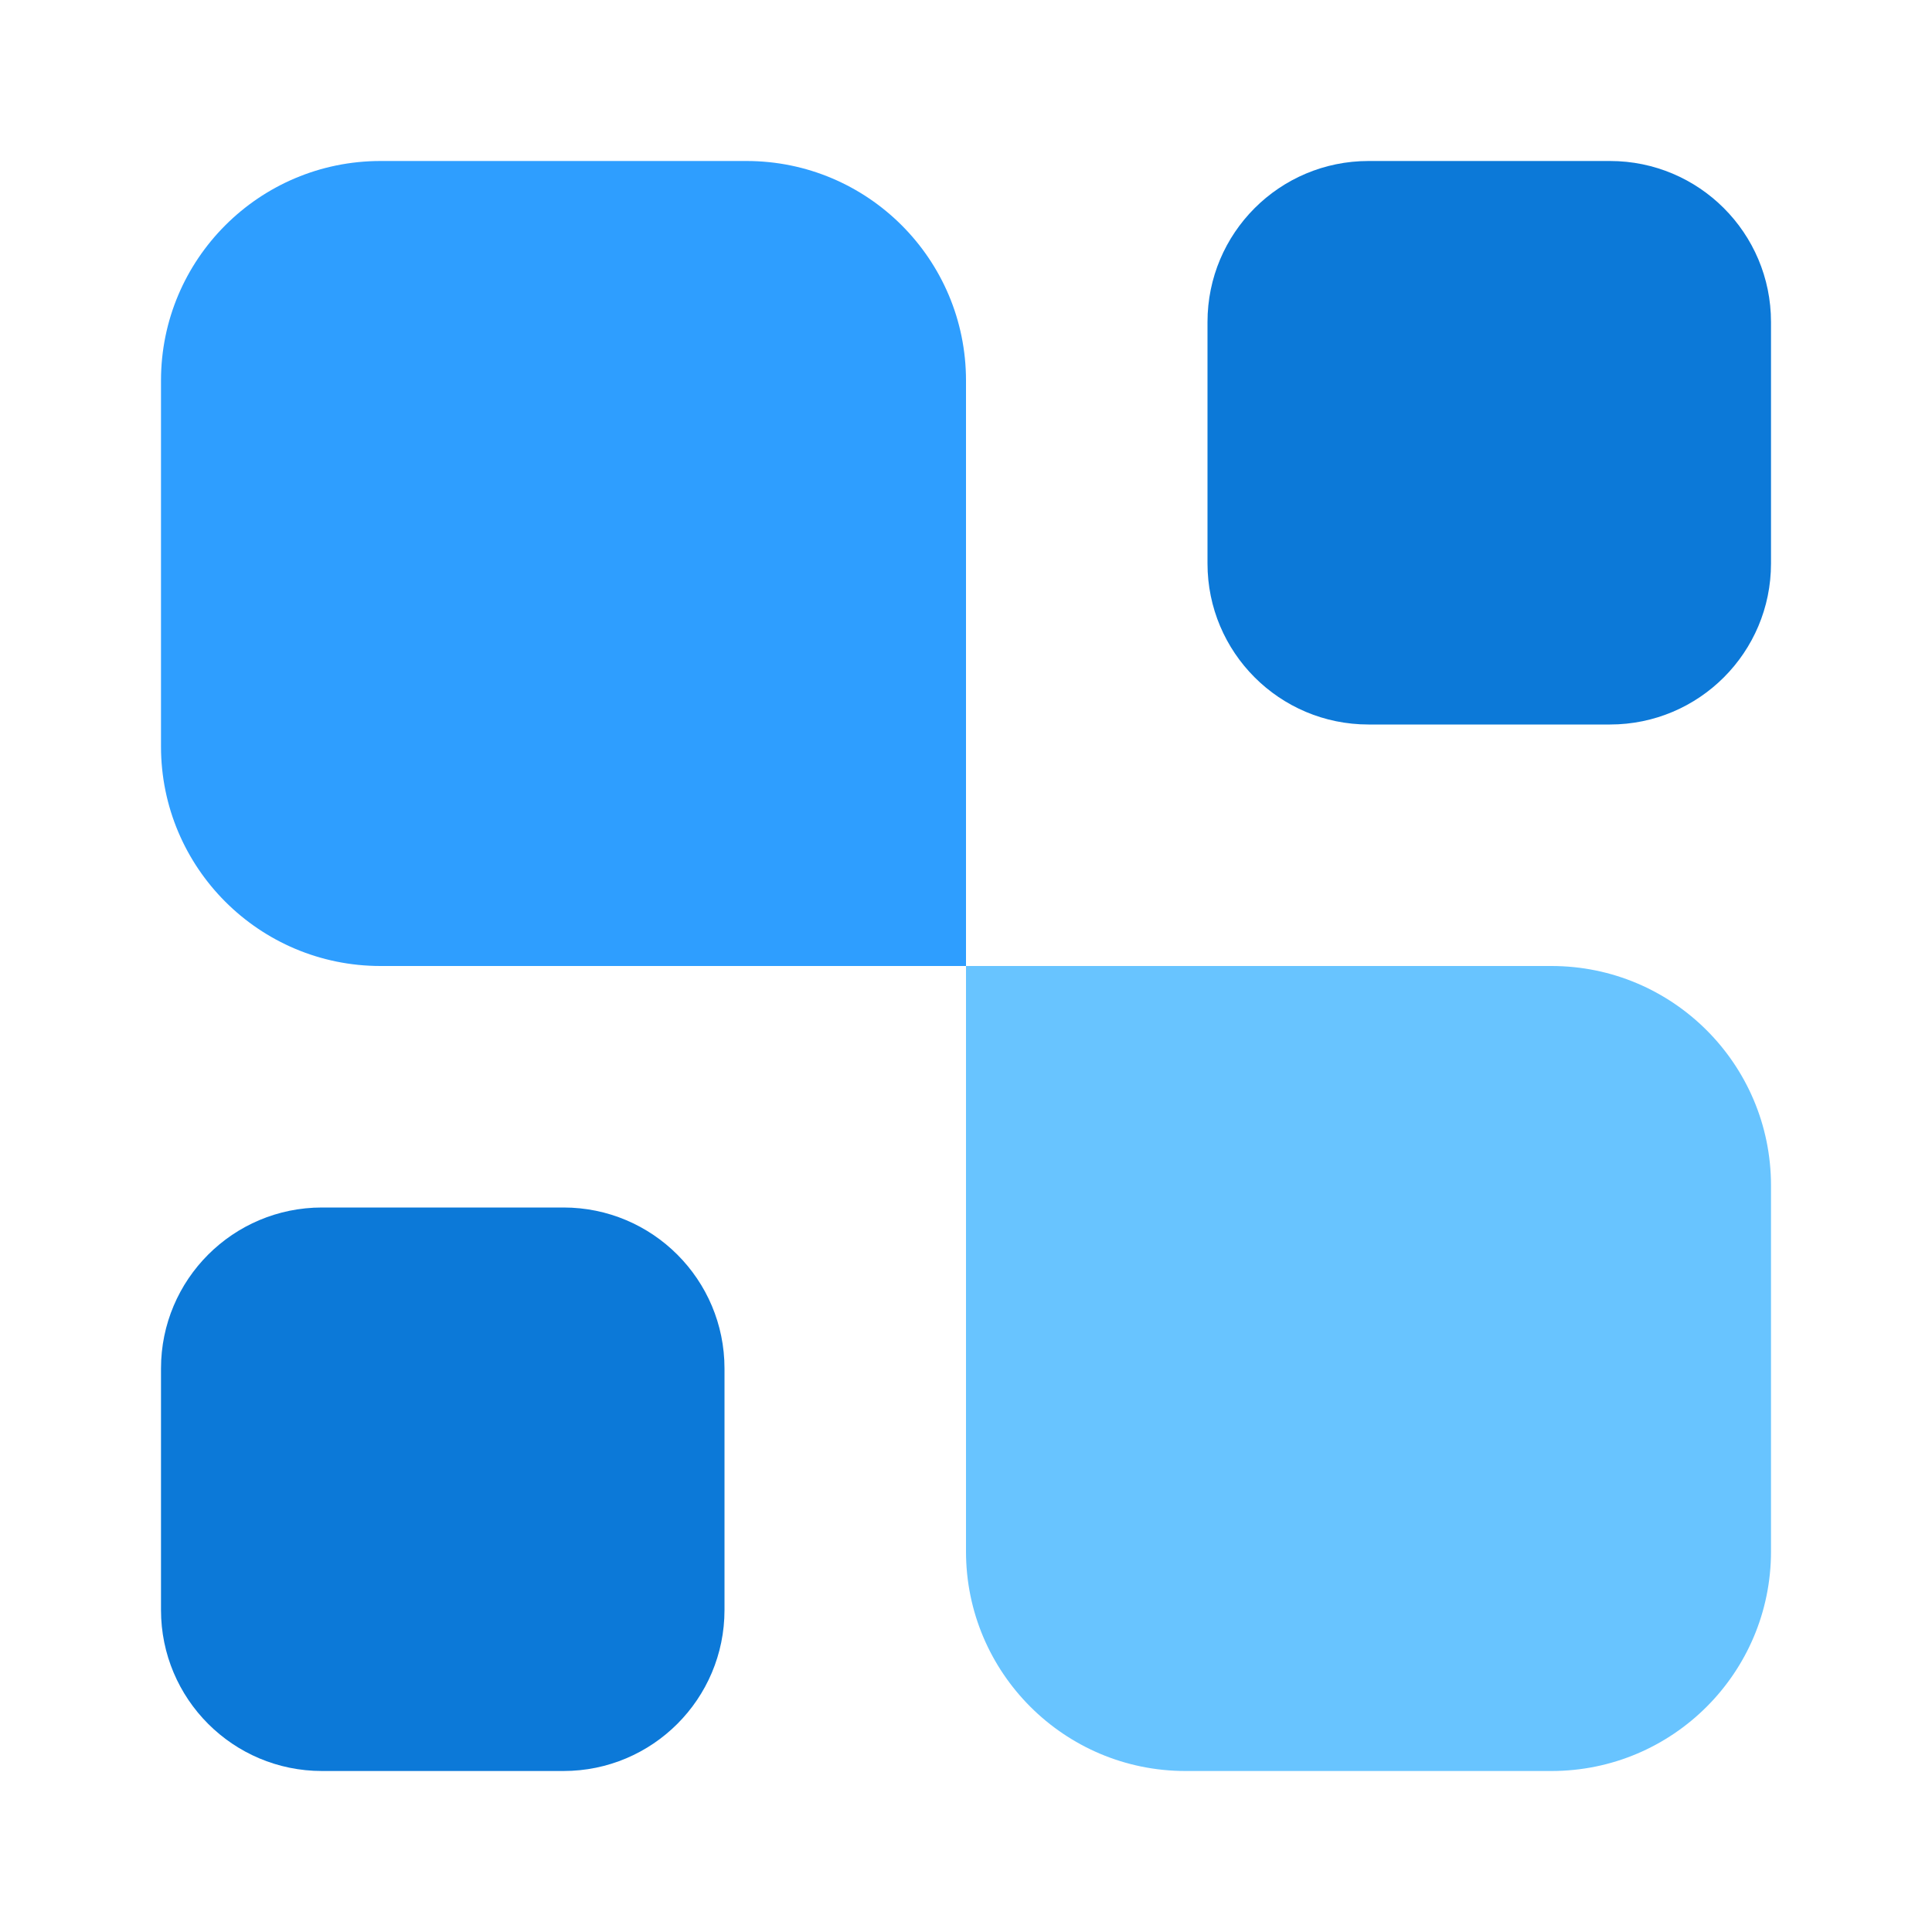
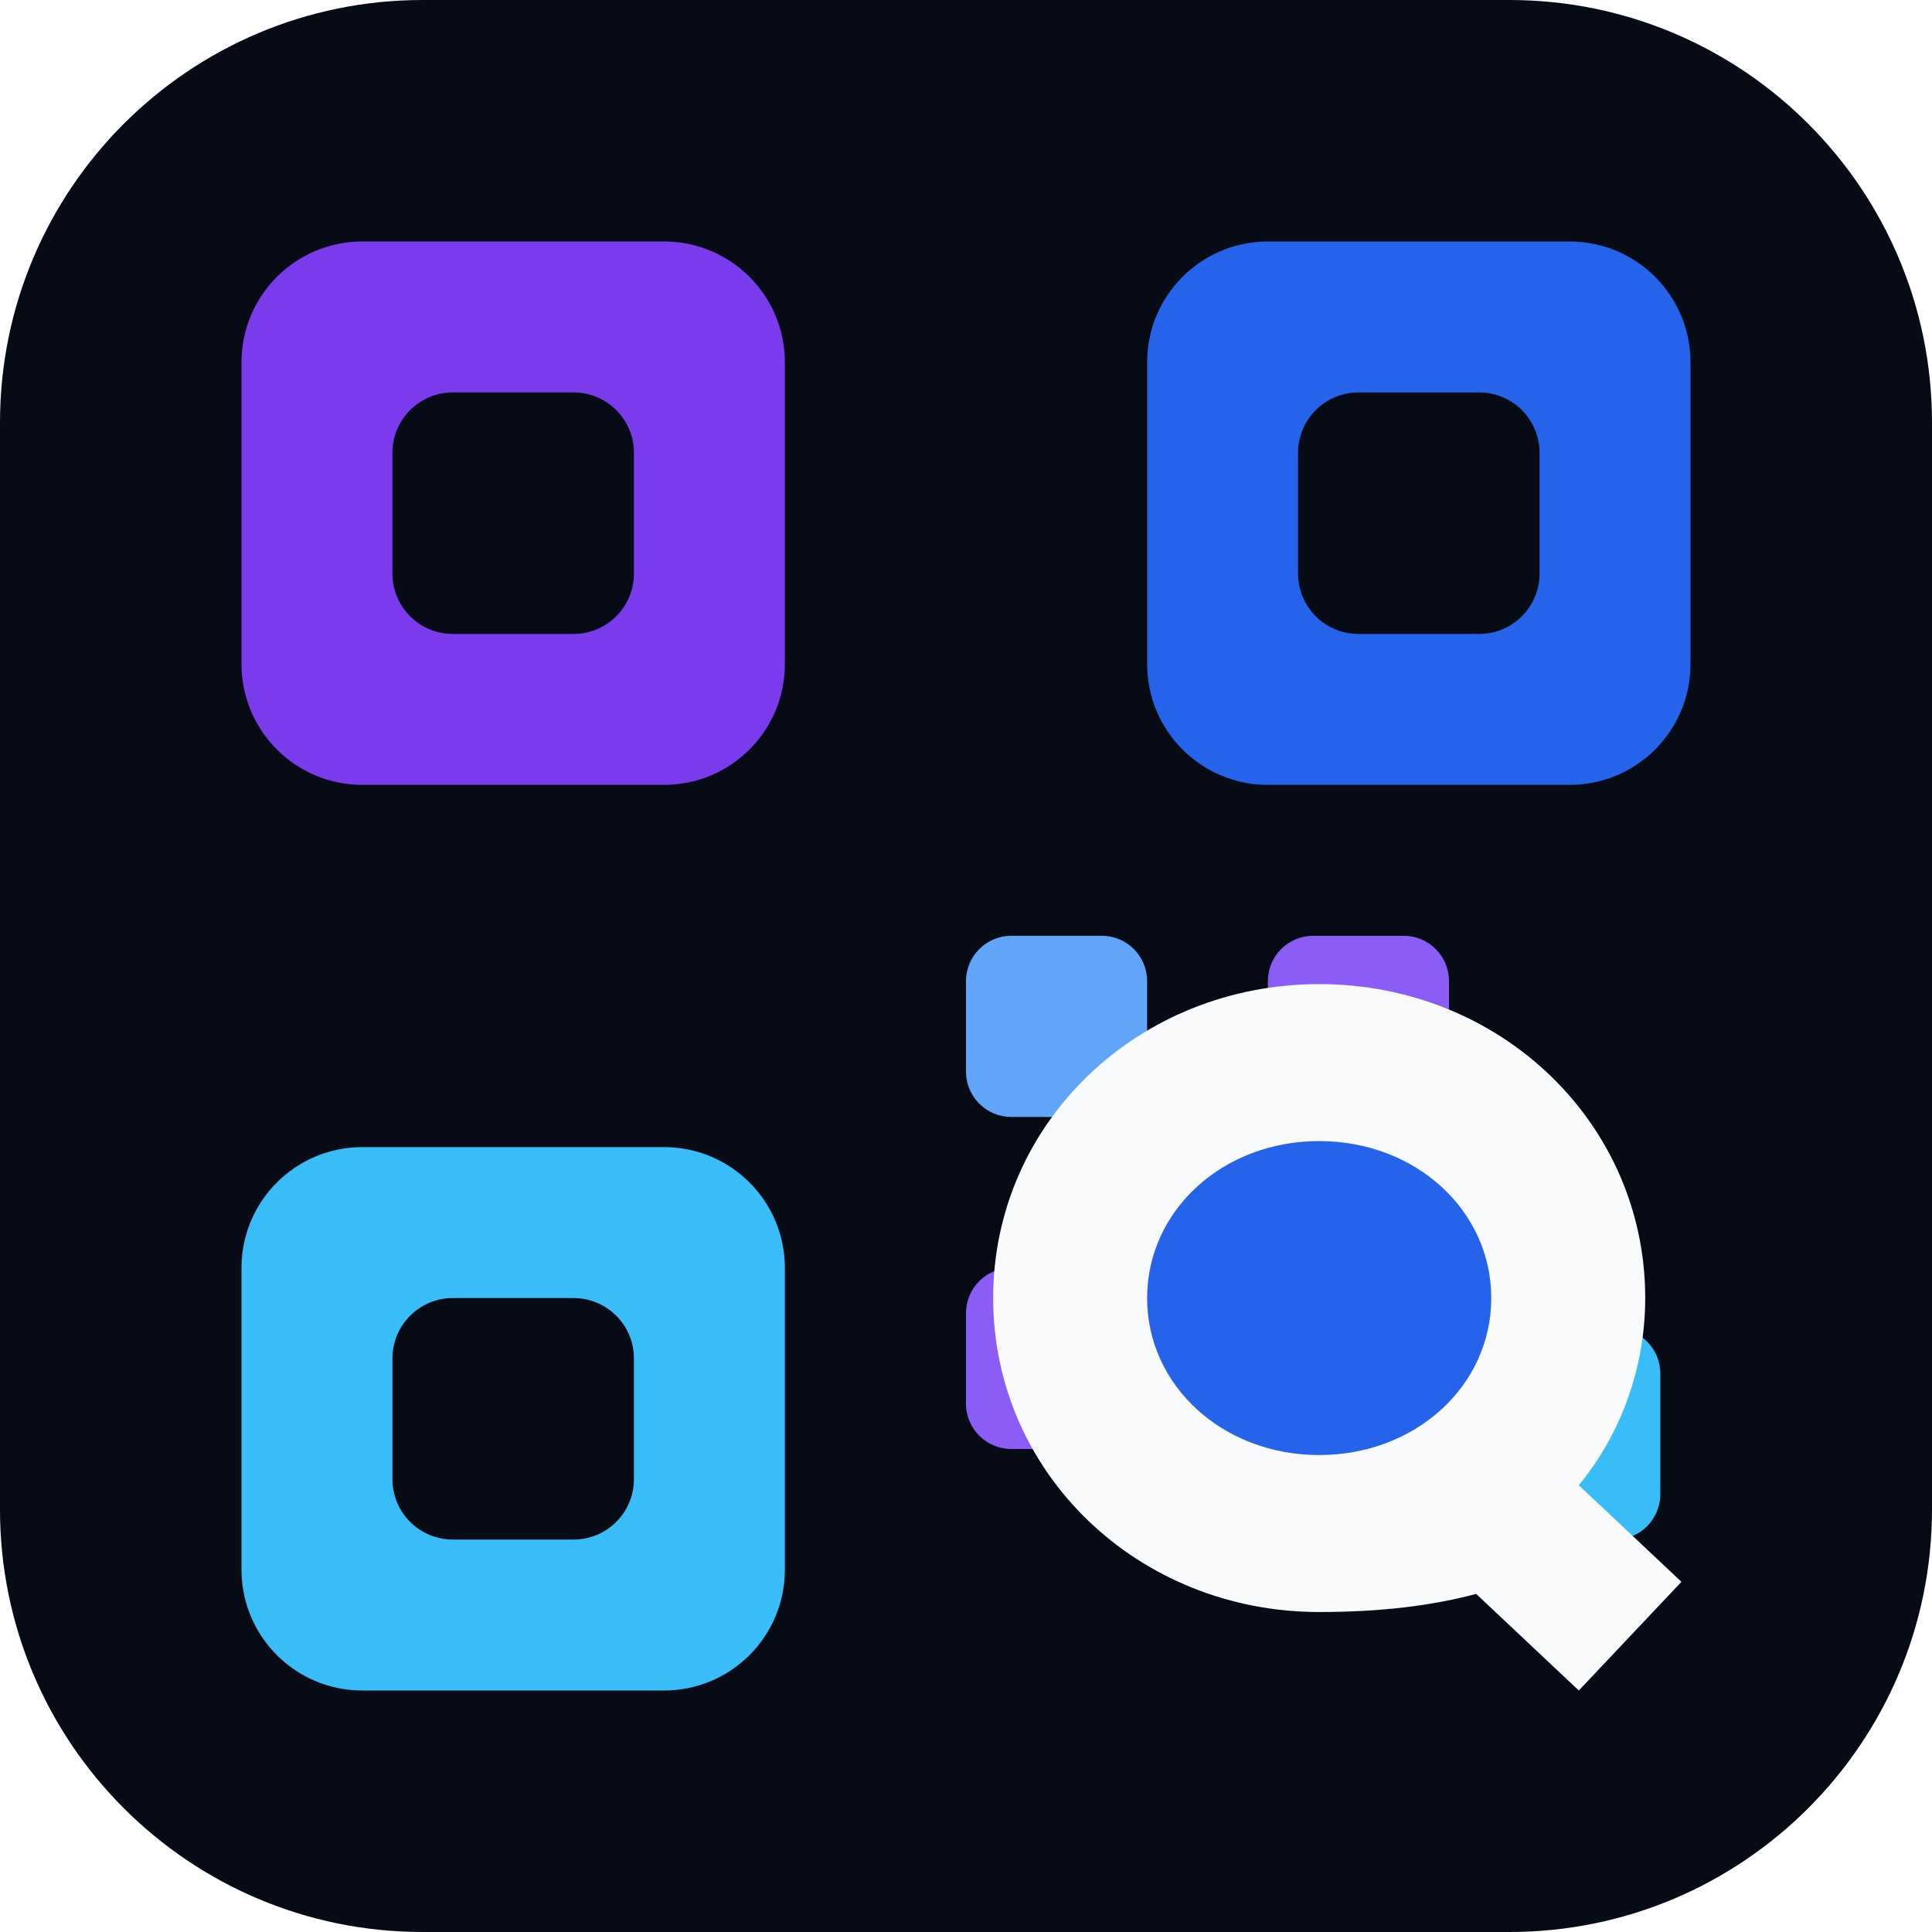
- <svg xmlns="http://www.w3.org/2000/svg" width="24" height="24" viewBox="0 0 24 24" fill="none">
-   <path d="M22 19.273C22 20.779 20.779 22 19.273 22H14.727C13.221 22 12 20.779 12 19.273V12H19.273C20.779 12 22 13.221 22 14.727V19.273Z" fill="#68C4FF" />
-   <path d="M20 2C21.105 2 22 2.895 22 4V7C22 8.105 21.105 9 20 9H17C15.895 9 15 8.105 15 7V4C15 2.895 15.895 2 17 2H20Z" fill="#0C79D8" />
-   <path d="M7 15C8.105 15 9 15.895 9 17V20C9 21.105 8.105 22 7 22H4C2.895 22 2 21.105 2 20V17C2 15.895 2.895 15 4 15H7Z" fill="#0C79D8" />
-   <path d="M12 12H4.727C3.221 12 2 10.779 2 9.273V4.727C2 3.221 3.221 2 4.727 2H9.273C10.779 2 12 3.221 12 4.727V12Z" fill="#2E9EFF" />
+ <svg xmlns="http://www.w3.org/2000/svg" width="64" height="64" viewBox="0 0 64 64" fill="none">
+   <rect width="64" height="64" rx="14" fill="#070B16" />
+   <rect x="8" y="8" width="18" height="18" rx="4" fill="#7C3AED" />
+   <rect x="13" y="13" width="8" height="8" rx="2" fill="#070B16" />
+   <rect x="38" y="8" width="18" height="18" rx="4" fill="#2563EB" />
+   <rect x="43" y="13" width="8" height="8" rx="2" fill="#070B16" />
+   <rect x="8" y="38" width="18" height="18" rx="4" fill="#38BDF8" />
+   <rect x="13" y="43" width="8" height="8" rx="2" fill="#070B16" />
+   <rect x="32" y="31" width="6" height="6" rx="1.5" fill="#60A5FA" />
+   <rect x="42" y="31" width="6" height="6" rx="1.5" fill="#8B5CF6" />
+   <rect x="32" y="42" width="6" height="6" rx="1.5" fill="#8B5CF6" />
+   <rect x="48" y="44" width="7" height="7" rx="1.5" fill="#38BDF8" />
+   <path d="M43.7 53.4C37.7 53.4 32.9 48.8 32.9 43C32.9 37.2 37.7 32.6 43.7 32.6C49.7 32.6 54.5 37.2 54.5 43C54.5 45.3 53.7 47.5 52.3 49.2L55.7 52.4L52.3 56L48.9 52.8C47.4 53.2 45.7 53.4 43.7 53.4Z" fill="#F8FAFC" />
+   <path d="M43.7 48.2C46.9 48.2 49.4 45.9 49.4 43C49.4 40.1 46.9 37.8 43.7 37.8C40.5 37.8 38 40.1 38 43C38 45.9 40.5 48.2 43.7 48.2Z" fill="#2563EB" />
</svg>
